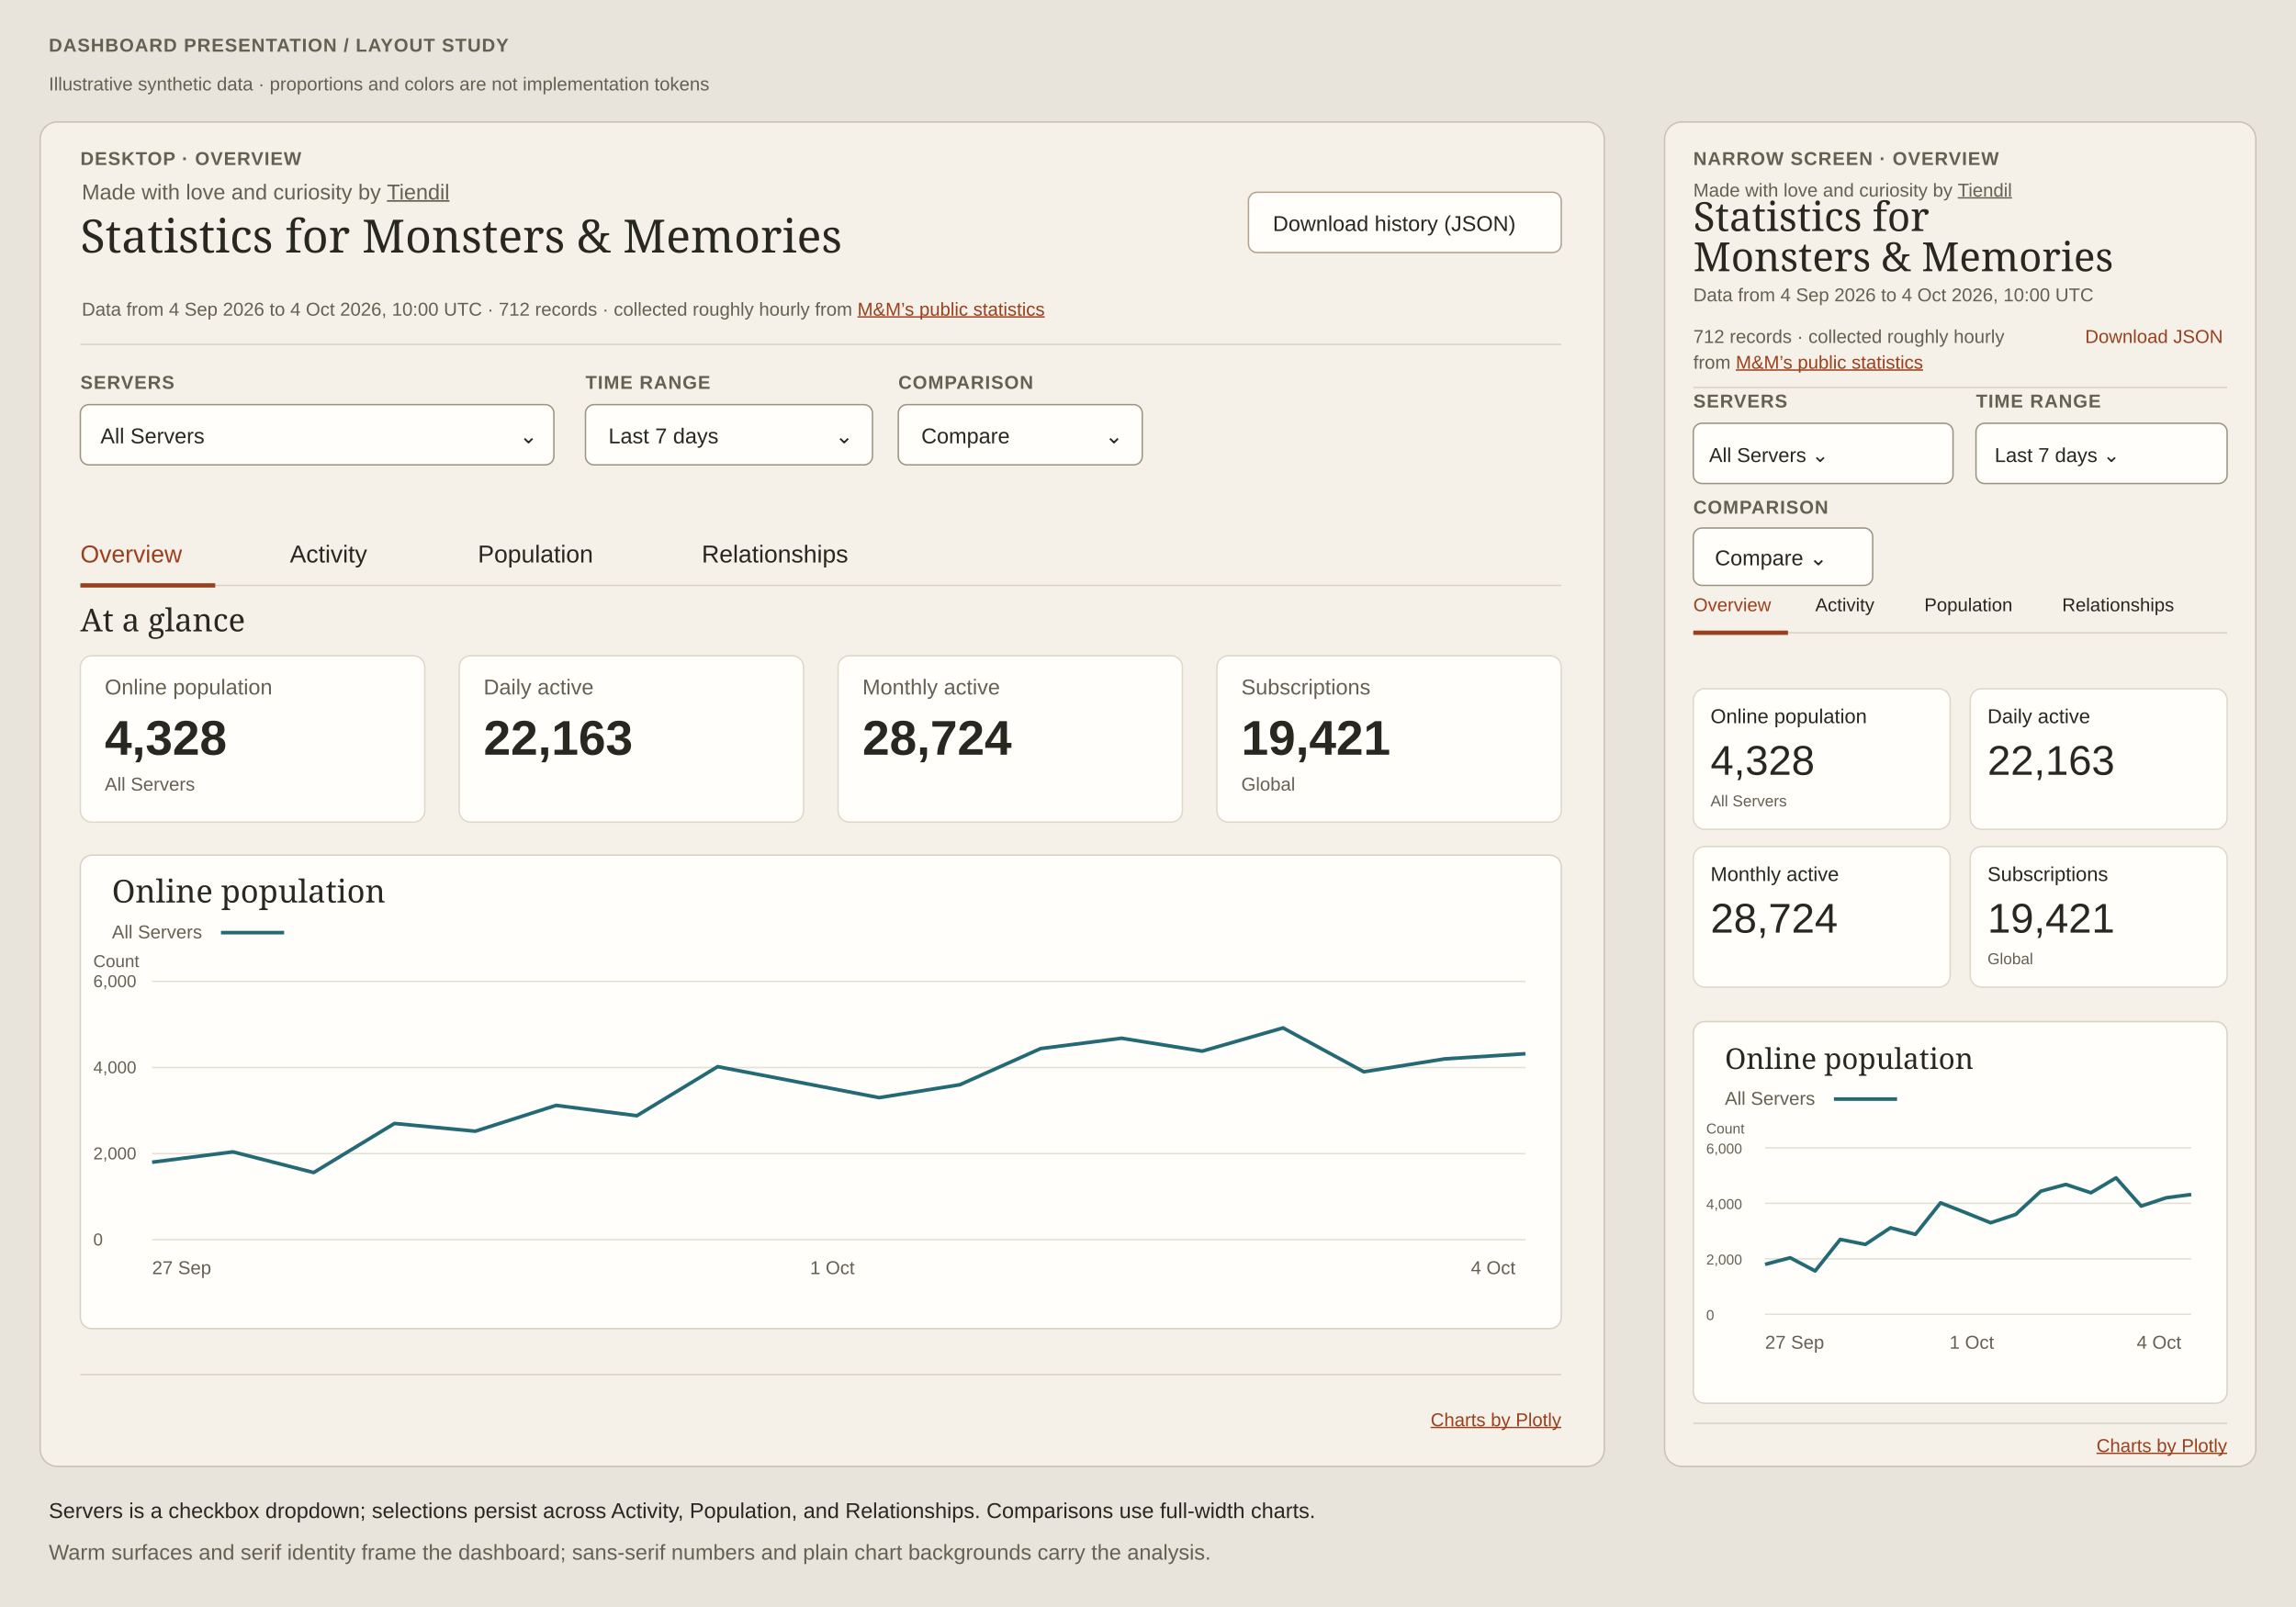
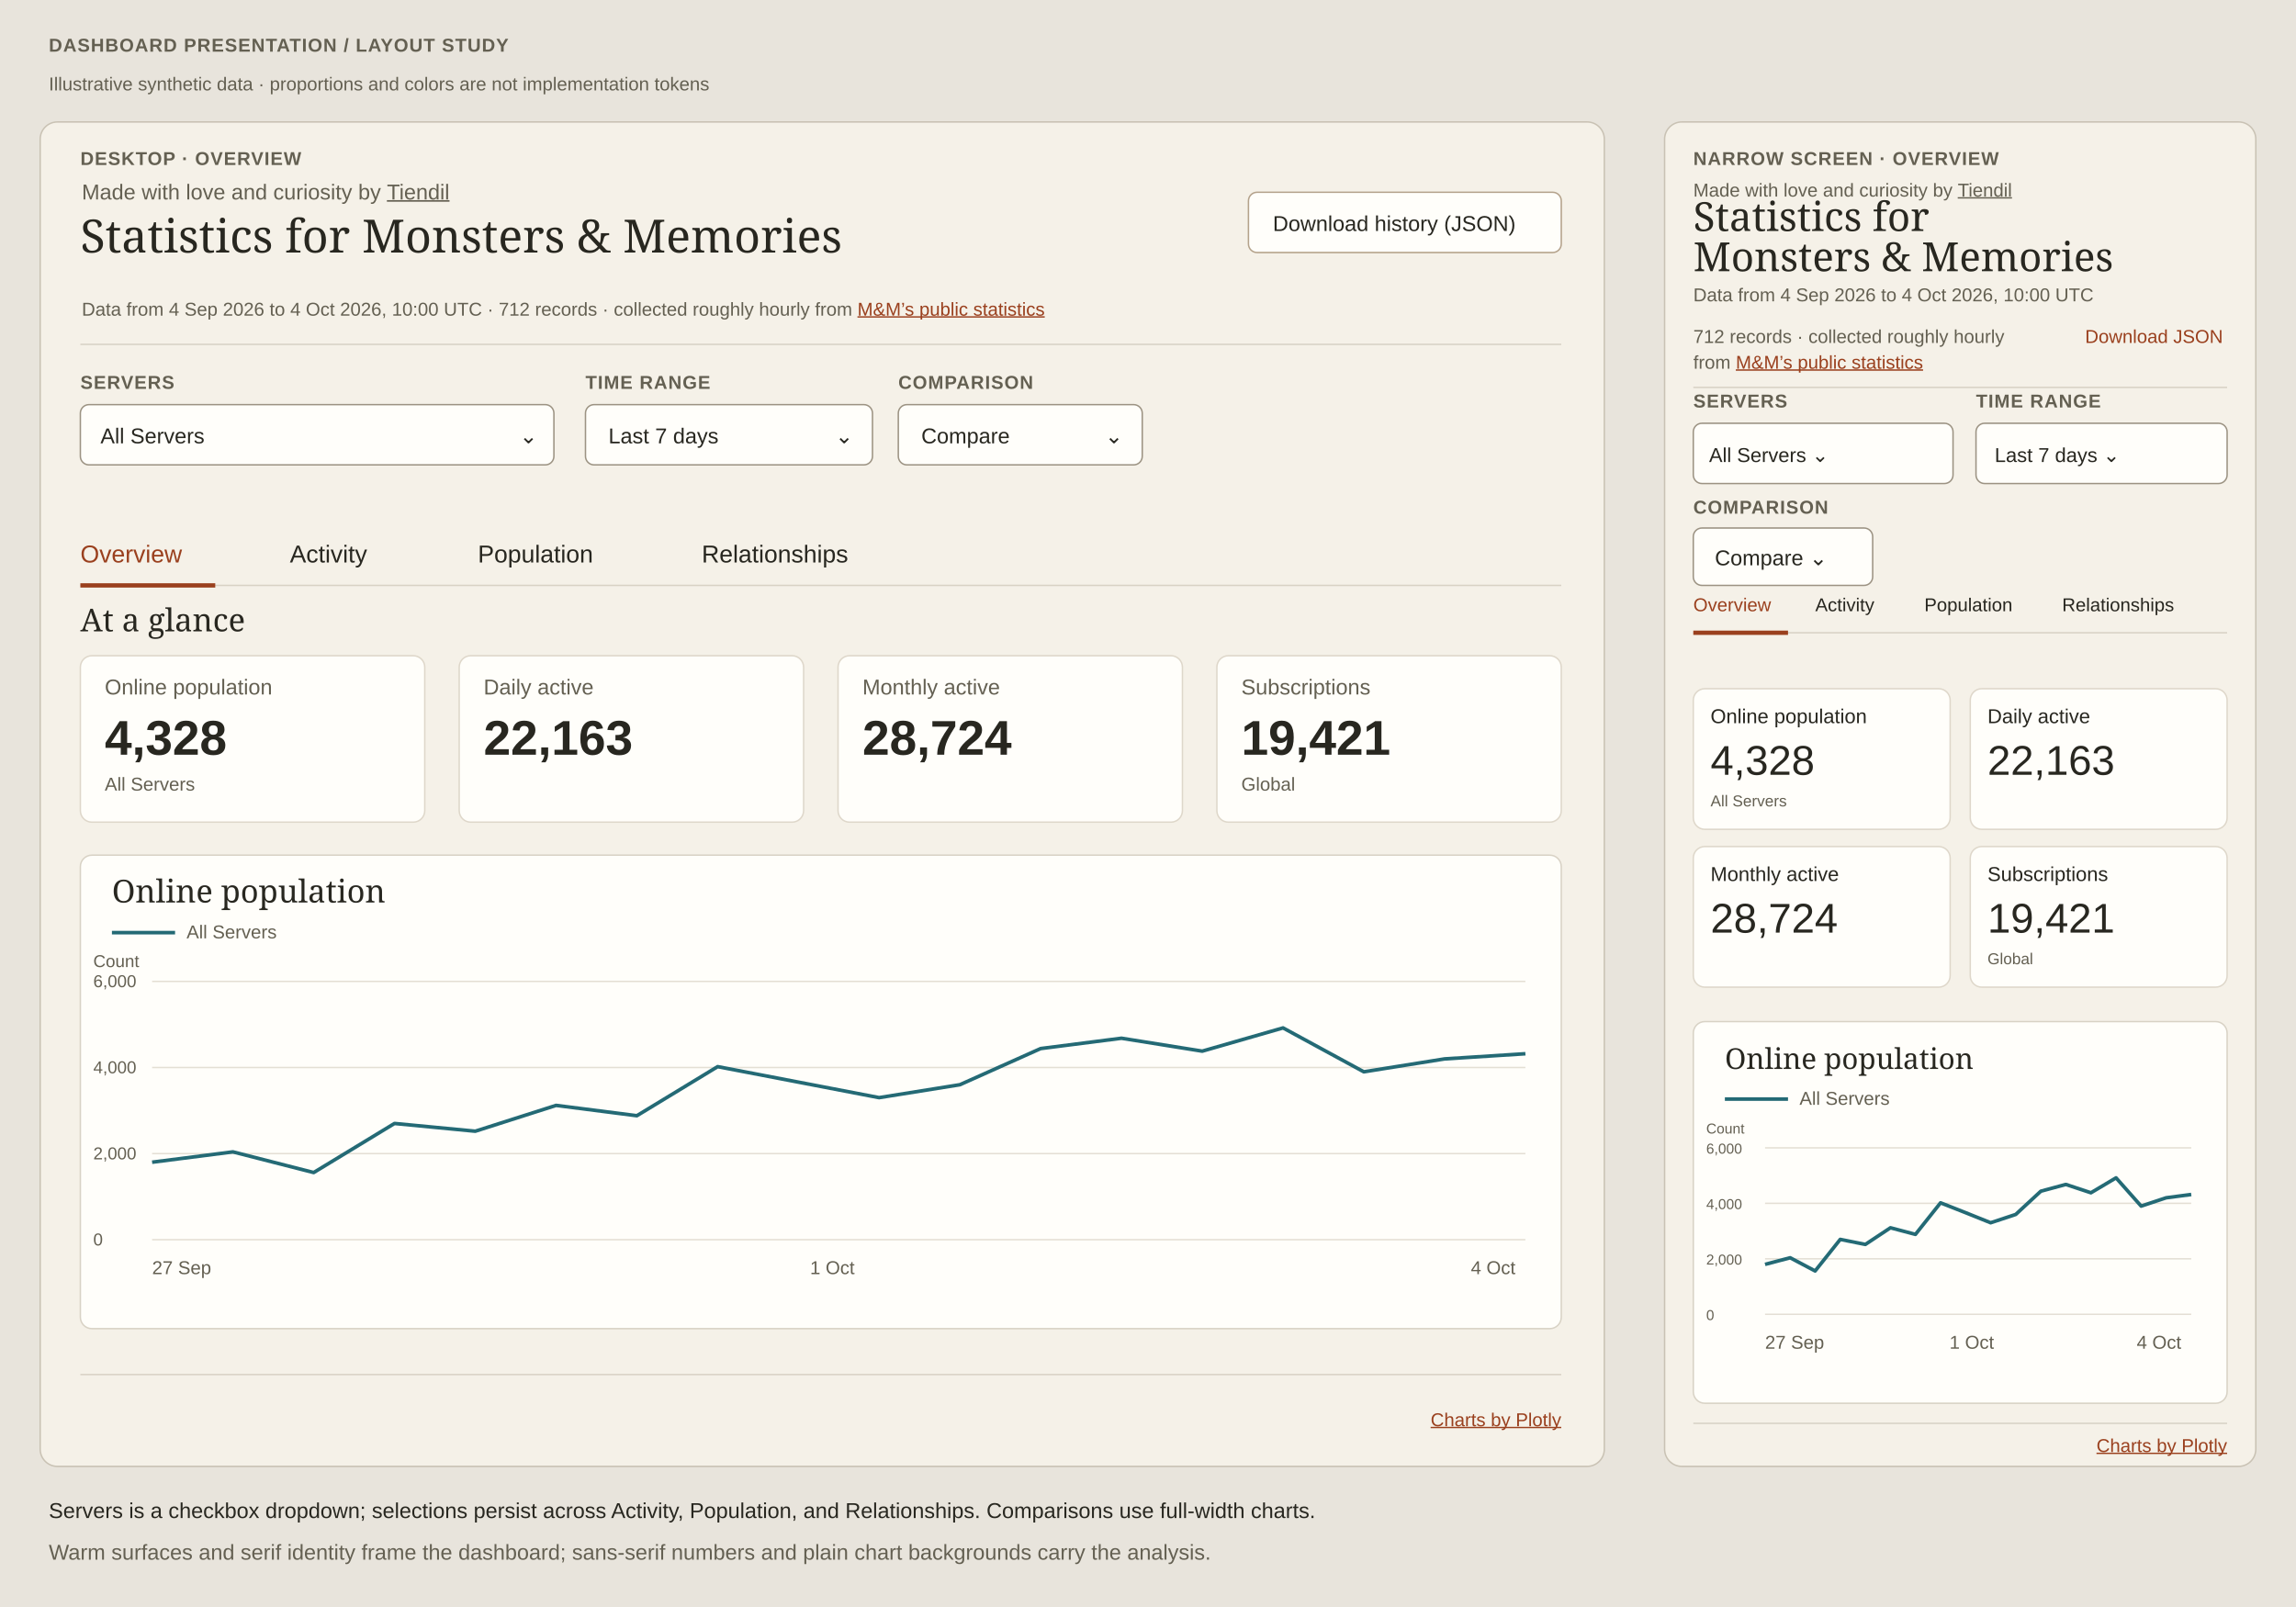
<svg xmlns="http://www.w3.org/2000/svg" width="1600" height="1120" viewBox="0 0 1600 1120" role="img" aria-labelledby="title description">
  <style>
text { font-family: Arial, sans-serif; fill: #282720; }
.display { font-family: Georgia, serif; }
.muted { fill: #646052; }
.accent { fill: #9a401e; }
.label { font-size: 13px; font-weight: 600; letter-spacing: .6px; }
.small { font-size: 13px; }
.body { font-size: 15px; }
.value { font-size: 34px; font-weight: 600; font-variant-numeric: tabular-nums; }
.rule { stroke: #d8d2c5; stroke-width: 1; }
</style>
  <rect x="0" y="0" width="1600" height="1120" rx="0" fill="#e8e4dc" />
  <text x="34" y="36" class="label muted">DASHBOARD PRESENTATION / LAYOUT STUDY</text>
  <text x="34" y="63" class="small muted">Illustrative synthetic data · proportions and colors are not implementation tokens</text>
  <rect x="28" y="85" width="1090" height="937" rx="12" fill="#f5f1e8" stroke="#c9c2b4" />
  <text x="56" y="115" class="label muted">DESKTOP · OVERVIEW</text>
  <text x="57" y="139" class="body muted">Made with love and curiosity by <a href="https://tiendil.org" target="_blank" rel="noopener" text-decoration="underline">Tiendil</a>
  </text>
  <text x="56" y="176" class="display" font-size="32">Statistics for Monsters &amp; Memories</text>
  <rect x="870" y="134" width="218" height="42" rx="6" fill="#fffefa" stroke="#b4a28b" />
  <text x="887" y="161" class="body">Download history (JSON)</text>
  <text x="57" y="220" class="small muted">Data from 4 Sep 2026 to 4 Oct 2026, 10:00 UTC · 712 records · collected roughly hourly from <a href="https://account.monstersandmemories.com/metrics" target="_blank" rel="noopener" class="accent" text-decoration="underline">M&amp;M’s public statistics</a>
  </text>
  <line x1="56" y1="240" x2="1088" y2="240" stroke="#d8d2c5" stroke-width="1" />
  <text x="56" y="271" class="label muted">SERVERS</text>
  <text x="408" y="271" class="label muted">TIME RANGE</text>
  <text x="626" y="271" class="label muted">COMPARISON</text>
  <rect x="56" y="282" width="330" height="42" rx="6" fill="#fffefa" stroke="#9c9383" />
  <text x="70" y="309" class="body">All Servers</text>
  <text x="362" y="309" class="body">⌄</text>
  <rect x="408" y="282" width="200" height="42" rx="6" fill="#fffefa" stroke="#9c9383" />
  <text x="424" y="309" class="body">Last 7 days</text>
  <text x="582" y="309" class="body">⌄</text>
  <rect x="626" y="282" width="170" height="42" rx="6" fill="#fffefa" stroke="#9c9383" />
  <text x="642" y="309" class="body">Compare</text>
  <text x="770" y="309" class="body">⌄</text>
  <text x="56" y="392" class="accent" font-size="17">Overview</text>
  <text x="202" y="392" class="" font-size="17">Activity</text>
  <text x="333" y="392" class="" font-size="17">Population</text>
  <text x="489" y="392" class="" font-size="17">Relationships</text>
  <line x1="56" y1="408" x2="1088" y2="408" stroke="#d8d2c5" stroke-width="1" />
  <line x1="56" y1="408" x2="150" y2="408" stroke="#9a401e" stroke-width="3" />
  <text x="56" y="440" class="display" font-size="22">At a glance</text>
  <rect x="56" y="457" width="240" height="116" rx="8" fill="#fffefa" stroke="#ded7ca" />
  <text x="73" y="484" class="body muted">Online population</text>
  <text x="73" y="526" class="value">4,328</text>
  <text x="73" y="551" class="small muted">All Servers</text>
  <rect x="320" y="457" width="240" height="116" rx="8" fill="#fffefa" stroke="#ded7ca" />
  <text x="337" y="484" class="body muted">Daily active</text>
  <text x="337" y="526" class="value">22,163</text>
  <rect x="584" y="457" width="240" height="116" rx="8" fill="#fffefa" stroke="#ded7ca" />
  <text x="601" y="484" class="body muted">Monthly active</text>
  <text x="601" y="526" class="value">28,724</text>
  <rect x="848" y="457" width="240" height="116" rx="8" fill="#fffefa" stroke="#ded7ca" />
  <text x="865" y="484" class="body muted">Subscriptions</text>
  <text x="865" y="526" class="value">19,421</text>
  <text x="865" y="551" class="small muted">Global</text>
  <rect x="56" y="596" width="1032" height="330" rx="8" fill="#fffefa" stroke="#d8d2c5" />
  <text x="78" y="629" class="display" font-size="22">Online population</text>
-   <text x="78" y="654" class="small muted">All Servers</text>
-   <line x1="154" y1="650" x2="198" y2="650" stroke="#246a75" stroke-width="2.5" />
+   <line x1="78" y1="650" x2="122" y2="650" stroke="#246a75" stroke-width="2.5" />
+   <text x="130" y="654" class="small muted">All Servers</text>
  <text x="65" y="674" class="muted" font-size="12">Count</text>
  <line x1="106" y1="684.0" x2="1063" y2="684.0" stroke="#e4dfd4" stroke-width="1" />
  <text x="65" y="688.0" class="muted" font-size="12">6,000</text>
  <line x1="106" y1="744.0" x2="1063" y2="744.0" stroke="#e4dfd4" stroke-width="1" />
  <text x="65" y="748.0" class="muted" font-size="12">4,000</text>
  <line x1="106" y1="804.0" x2="1063" y2="804.0" stroke="#e4dfd4" stroke-width="1" />
  <text x="65" y="808.0" class="muted" font-size="12">2,000</text>
  <line x1="106" y1="864.0" x2="1063" y2="864.0" stroke="#e4dfd4" stroke-width="1" />
  <text x="65" y="868.0" class="muted" font-size="12">0</text>
  <polyline points="106.0,810.0 162.3,802.8 218.6,817.2 274.9,783.0 331.2,788.4 387.5,770.4 443.8,777.6 500.1,743.4 556.4,754.2 612.6,765.0 668.9,756.0 725.2,730.8 781.5,723.6 837.8,732.6 894.1,716.4 950.4,747.0 1006.7,738.0 1063.0,734.4" fill="none" stroke="#246a75" stroke-width="2.5" stroke-linejoin="round" />
  <text x="106" y="888" class="small muted">27 Sep</text>
  <text x="564.5" y="888" class="small muted">1 Oct</text>
  <text x="1025" y="888" class="small muted">4 Oct</text>
  <line x1="56" y1="958" x2="1088" y2="958" class="rule" />
  <text x="1088" y="994" text-anchor="end" class="small accent">
    <a href="https://plotly.com/javascript/" text-decoration="underline">Charts by Plotly</a>
  </text>
  <rect x="1160" y="85" width="412" height="937" rx="12" fill="#f5f1e8" stroke="#c9c2b4" />
  <text x="1180" y="115" class="label muted">NARROW SCREEN · OVERVIEW</text>
  <text x="1180" y="137" class="small muted">Made with love and curiosity by <a href="https://tiendil.org" target="_blank" rel="noopener" text-decoration="underline">Tiendil</a>
  </text>
  <text x="1180" y="161" class="display" font-size="28">Statistics for<tspan x="1180" dy="28">Monsters &amp; Memories</tspan>
  </text>
  <text x="1180" y="210" class="small muted">Data from 4 Sep 2026 to 4 Oct 2026, 10:00 UTC</text>
  <text x="1180" y="239" class="small muted">712 records · collected roughly hourly<tspan x="1180" dy="18">from <a href="https://account.monstersandmemories.com/metrics" target="_blank" rel="noopener" class="accent" text-decoration="underline">M&amp;M’s public statistics</a>
    </tspan>
  </text>
  <text x="1453" y="239" class="small accent">Download JSON</text>
  <line x1="1180" y1="270" x2="1552" y2="270" stroke="#d8d2c5" stroke-width="1" />
  <text x="1180" y="284" class="label muted">SERVERS</text>
  <text x="1377" y="284" class="label muted">TIME RANGE</text>
  <rect x="1180" y="295" width="181" height="42" rx="6" fill="#fffefa" stroke="#9c9383" />
  <rect x="1377" y="295" width="175" height="42" rx="6" fill="#fffefa" stroke="#9c9383" />
  <text x="1191" y="322" class="" font-size="14">All Servers  ⌄</text>
  <text x="1390" y="322" class="" font-size="14">Last 7 days  ⌄</text>
  <text x="1180" y="358" class="label muted">COMPARISON</text>
  <rect x="1180" y="368" width="125" height="40" rx="6" fill="#fffefa" stroke="#9c9383" />
  <text x="1195" y="394" class="body">Compare  ⌄</text>
  <text x="1180" y="426" class="accent" font-size="13">Overview</text>
  <text x="1265" y="426" class="" font-size="13">Activity</text>
  <text x="1341" y="426" class="" font-size="13">Population</text>
  <text x="1437" y="426" class="" font-size="13">Relationships</text>
  <line x1="1180" y1="441" x2="1552" y2="441" stroke="#d8d2c5" stroke-width="1" />
  <line x1="1180" y1="441" x2="1246" y2="441" stroke="#9a401e" stroke-width="3" />
  <rect x="1180" y="480" width="179" height="98" rx="8" fill="#fffefa" stroke="#ded7ca" />
  <text x="1192" y="504" class="" font-size="14">Online population</text>
  <text x="1192" y="540" class="" font-size="29">4,328</text>
  <text x="1192" y="562" class="muted" font-size="11">All Servers</text>
  <rect x="1373" y="480" width="179" height="98" rx="8" fill="#fffefa" stroke="#ded7ca" />
  <text x="1385" y="504" class="" font-size="14">Daily active</text>
  <text x="1385" y="540" class="" font-size="29">22,163</text>
  <rect x="1180" y="590" width="179" height="98" rx="8" fill="#fffefa" stroke="#ded7ca" />
  <text x="1192" y="614" class="" font-size="14">Monthly active</text>
  <text x="1192" y="650" class="" font-size="29">28,724</text>
  <rect x="1373" y="590" width="179" height="98" rx="8" fill="#fffefa" stroke="#ded7ca" />
  <text x="1385" y="614" class="" font-size="14">Subscriptions</text>
  <text x="1385" y="650" class="" font-size="29">19,421</text>
  <text x="1385" y="672" class="muted" font-size="11">Global</text>
  <rect x="1180" y="712" width="372" height="266" rx="8" fill="#fffefa" stroke="#d8d2c5" />
  <text x="1202" y="745" class="display" font-size="20">Online population</text>
-   <text x="1202" y="770" class="small muted">All Servers</text>
-   <line x1="1278" y1="766" x2="1322" y2="766" stroke="#246a75" stroke-width="2.5" />
+   <line x1="1202" y1="766" x2="1246" y2="766" stroke="#246a75" stroke-width="2.5" />
+   <text x="1254" y="770" class="small muted">All Servers</text>
  <text x="1189" y="790" class="muted" font-size="10">Count</text>
  <line x1="1230" y1="800.0" x2="1527" y2="800.0" stroke="#e4dfd4" stroke-width="1" />
  <text x="1189" y="804.0" class="muted" font-size="10">6,000</text>
  <line x1="1230" y1="838.667" x2="1527" y2="838.667" stroke="#e4dfd4" stroke-width="1" />
  <text x="1189" y="842.667" class="muted" font-size="10">4,000</text>
  <line x1="1230" y1="877.333" x2="1527" y2="877.333" stroke="#e4dfd4" stroke-width="1" />
  <text x="1189" y="881.333" class="muted" font-size="10">2,000</text>
  <line x1="1230" y1="916.0" x2="1527" y2="916.0" stroke="#e4dfd4" stroke-width="1" />
  <text x="1189" y="920.0" class="muted" font-size="10">0</text>
  <polyline points="1230.0,881.2 1247.5,876.6 1264.9,885.8 1282.4,863.8 1299.9,867.3 1317.4,855.7 1334.8,860.3 1352.3,838.3 1369.8,845.2 1387.2,852.2 1404.7,846.4 1422.2,830.2 1439.6,825.5 1457.1,831.3 1474.6,820.9 1492.1,840.6 1509.5,834.8 1527.0,832.5" fill="none" stroke="#246a75" stroke-width="2.5" stroke-linejoin="round" />
  <text x="1230" y="940" class="small muted">27 Sep</text>
  <text x="1358.5" y="940" class="small muted">1 Oct</text>
  <text x="1489" y="940" class="small muted">4 Oct</text>
  <line x1="1180" y1="992" x2="1552" y2="992" class="rule" />
  <text x="1552" y="1012" text-anchor="end" class="small accent">
    <a href="https://plotly.com/javascript/" text-decoration="underline">Charts by Plotly</a>
  </text>
  <text x="34" y="1058" class="body">Servers is a checkbox dropdown; selections persist across Activity, Population, and Relationships. Comparisons use full-width charts.</text>
  <text x="34" y="1087" class="body muted">Warm surfaces and serif identity frame the dashboard; sans-serif numbers and plain chart backgrounds carry the analysis.</text>
</svg>
